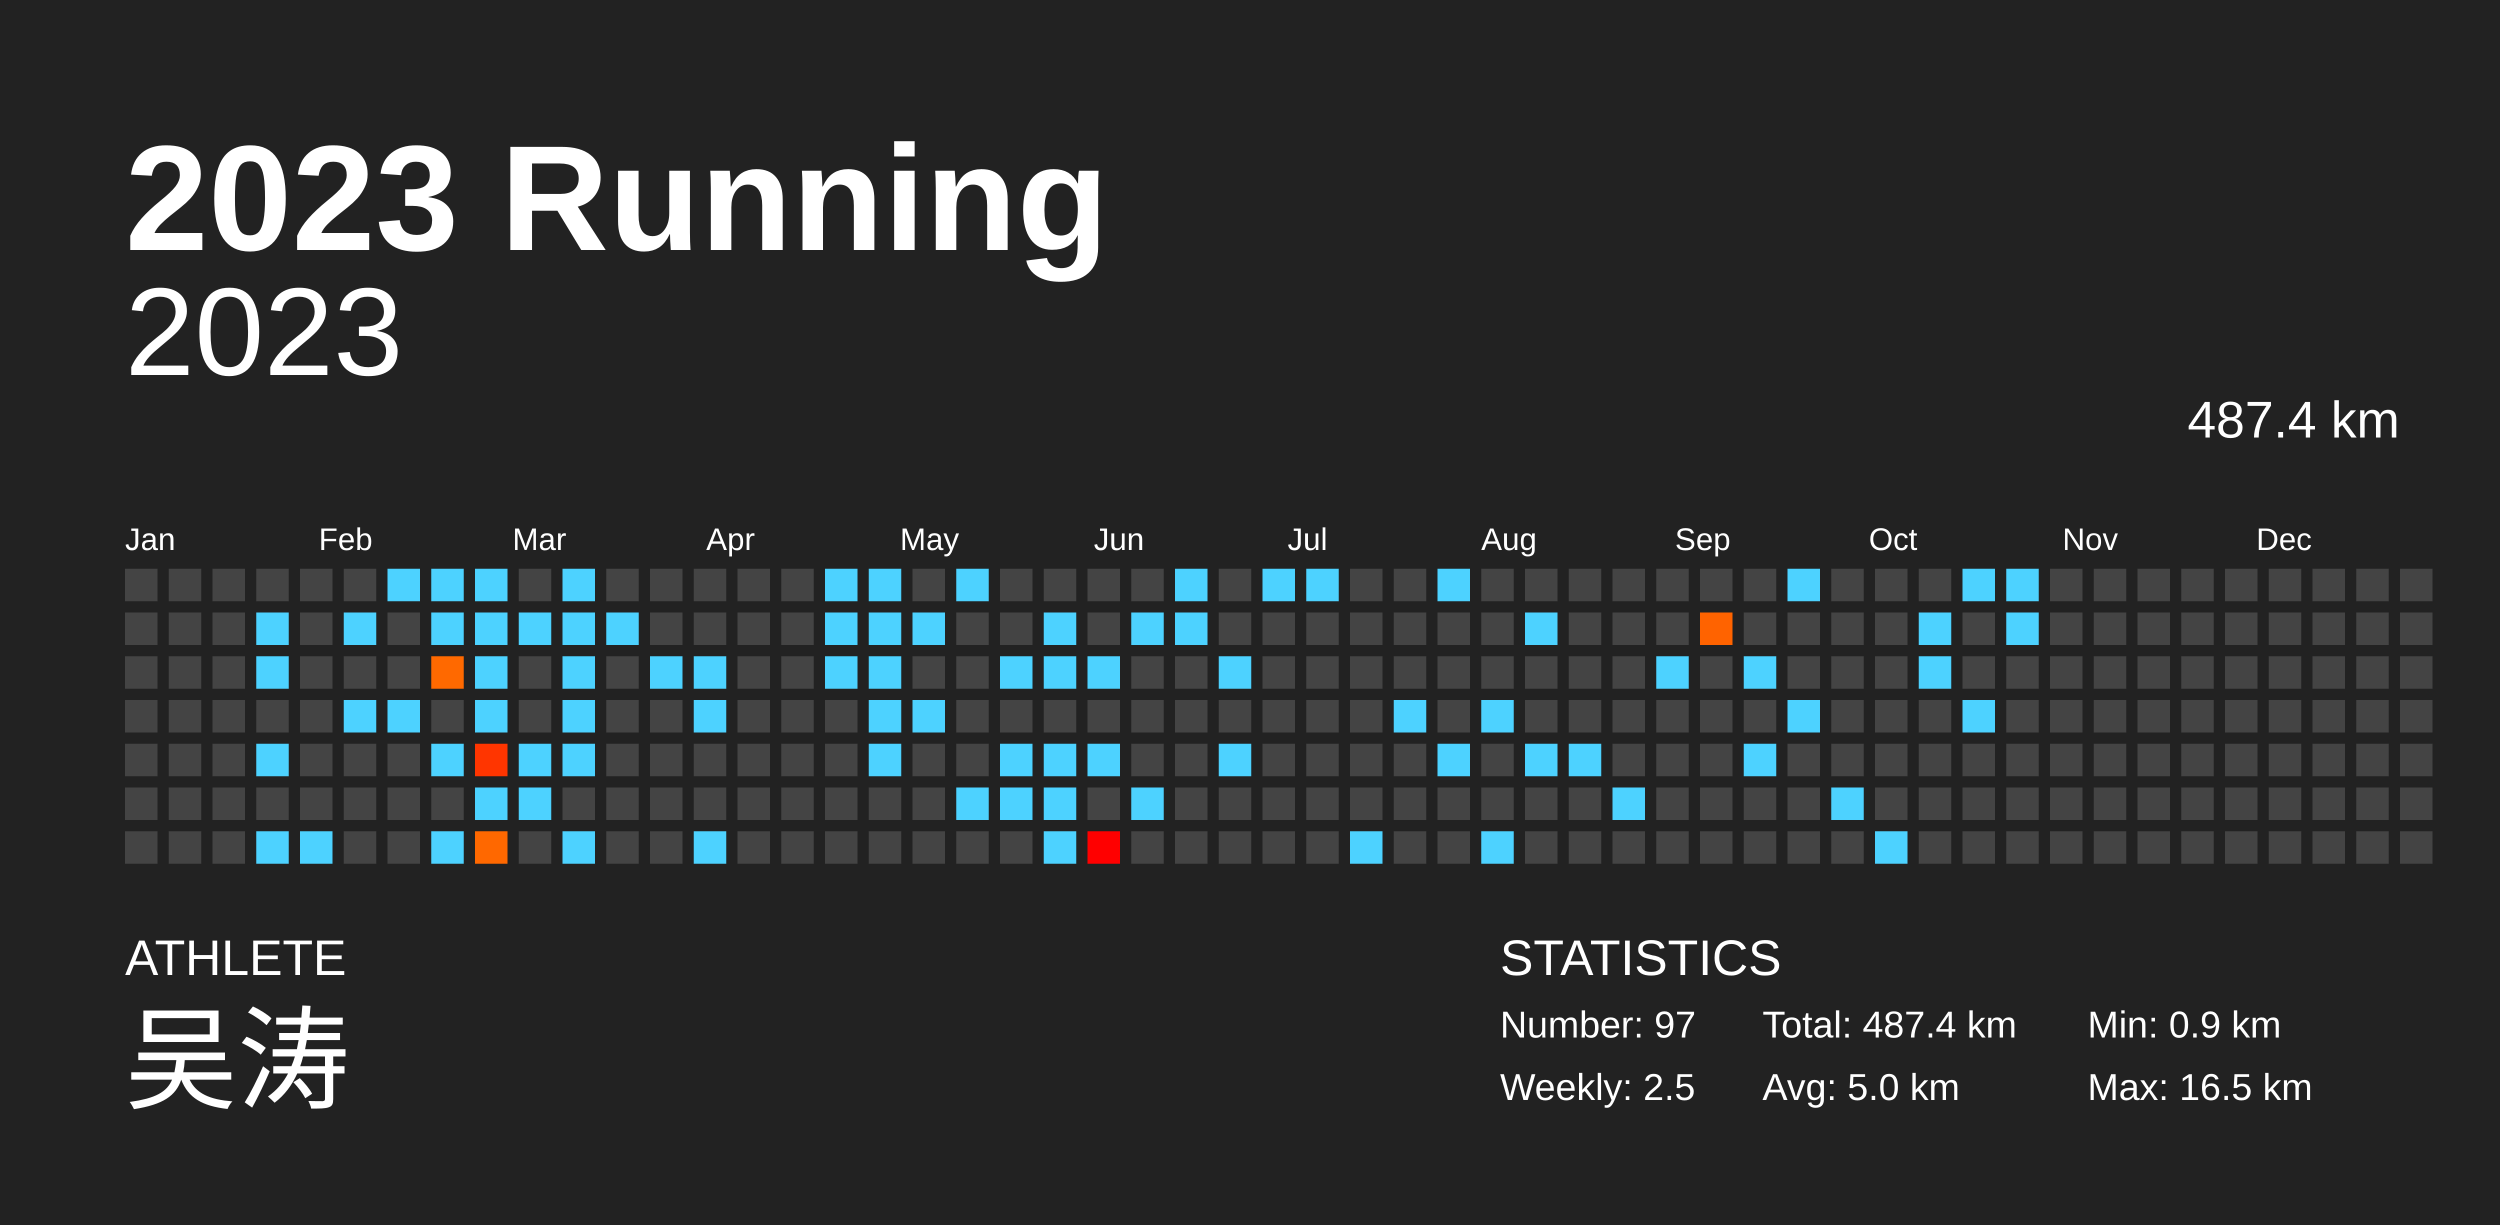
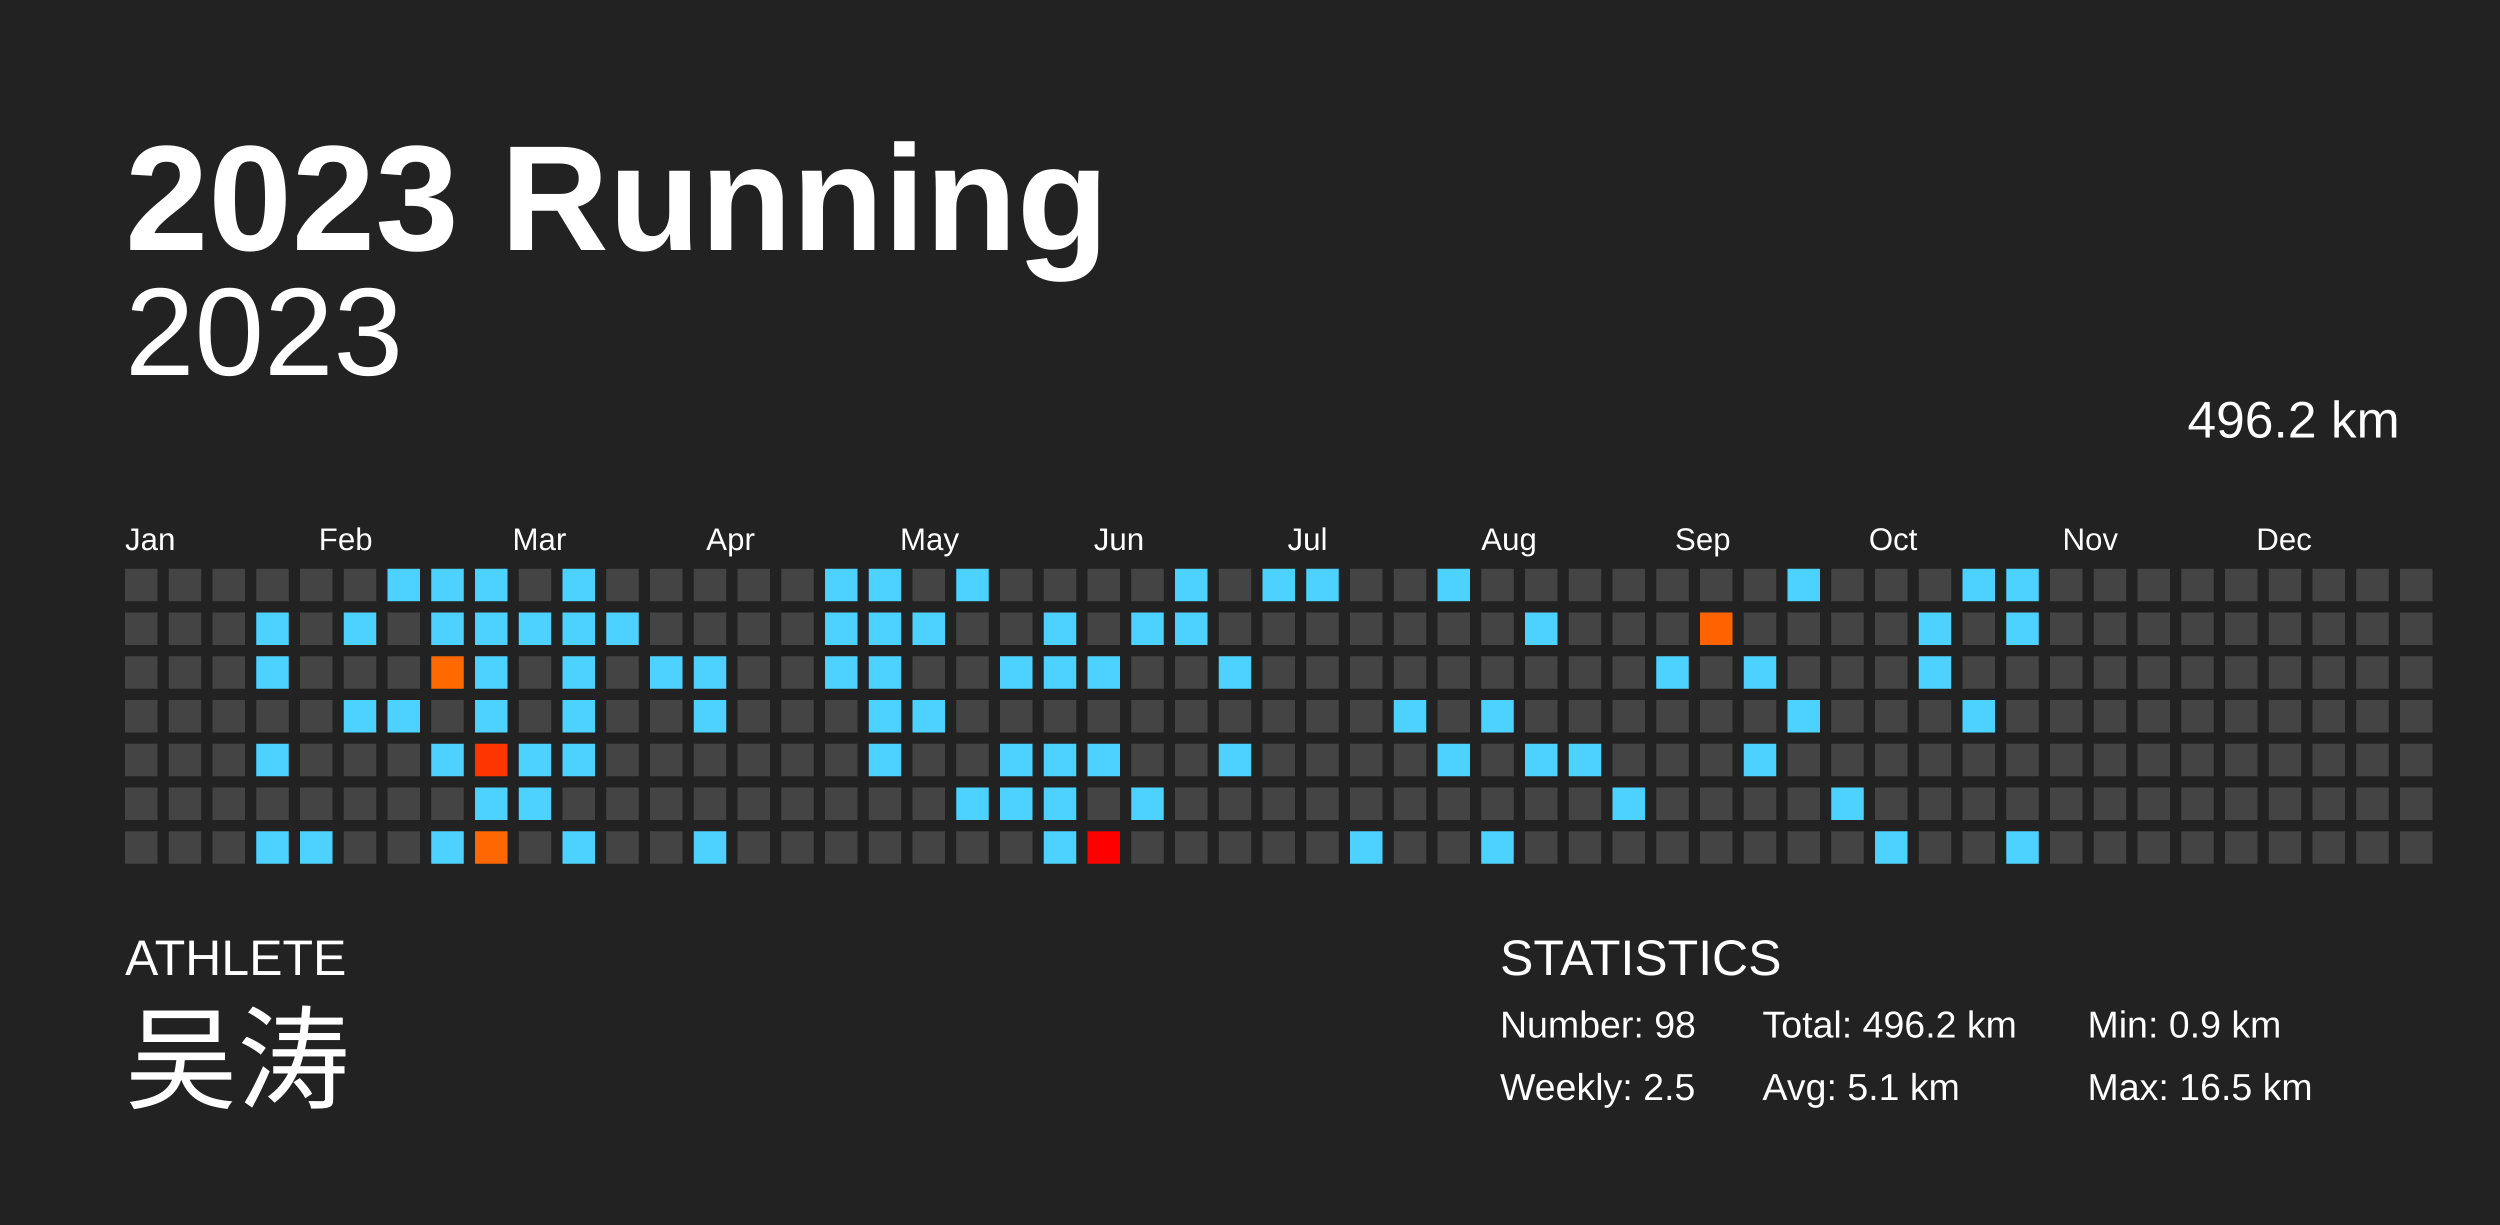
<svg xmlns="http://www.w3.org/2000/svg" baseProfile="full" height="98mm" version="1.1" viewBox="0,0,200,98" width="200mm">
  <defs />
  <rect fill="#222222" height="98" width="200" x="0" y="0" />
  <text fill="#FFFFFF" style="font-size:12px; font-family:Arial; font-weight:bold;" x="10" y="20">2023 Running</text>
  <text fill="#FFFFFF" style="font-size:4px; font-family:Arial" x="10" y="78">ATHLETE</text>
  <text fill="#FFFFFF" style="font-size:9px; font-family:Arial" x="10" y="88">吴涛</text>
  <text fill="#FFFFFF" style="font-size:4px; font-family:Arial" x="120" y="78">STATISTICS</text>
-   <text fill="#FFFFFF" style="font-size:3px; font-family:Arial" x="120" y="83">Number: 97</text>
+   <text fill="#FFFFFF" style="font-size:3px; font-family:Arial" x="120" y="83">Number: 98</text>
  <text fill="#FFFFFF" style="font-size:3px; font-family:Arial" x="120" y="88">Weekly: 2.5</text>
-   <text fill="#FFFFFF" style="font-size:3px; font-family:Arial" x="141" y="83">Total: 487.4 km</text>
-   <text fill="#FFFFFF" style="font-size:3px; font-family:Arial" x="141" y="88">Avg: 5.0 km</text>
+   <text fill="#FFFFFF" style="font-size:3px; font-family:Arial" x="141" y="83">Total: 496.2 km</text>
+   <text fill="#FFFFFF" style="font-size:3px; font-family:Arial" x="141" y="88">Avg: 5.1 km</text>
  <text fill="#FFFFFF" style="font-size:3px; font-family:Arial" x="167" y="83">Min: 0.9 km</text>
  <text fill="#FFFFFF" style="font-size:3px; font-family:Arial" x="167" y="88">Max: 16.5 km</text>
  <text alignment-baseline="hanging" fill="#FFFFFF" style="font-size:10.0px; font-family:Arial;" x="10" y="30">2023</text>
-   <text alignment-baseline="hanging" fill="#FFFFFF" style="font-size:4.125px; font-family:Arial;" x="175" y="35">487.4 km</text>
+   <text alignment-baseline="hanging" fill="#FFFFFF" style="font-size:4.125px; font-family:Arial;" x="175" y="35">496.2 km</text>
  <text fill="#FFFFFF" style="font-size:2.5px; font-family:Arial" x="10.0" y="44">Jan</text>
  <text fill="#FFFFFF" style="font-size:2.5px; font-family:Arial" x="25.5" y="44">Feb</text>
  <text fill="#FFFFFF" style="font-size:2.5px; font-family:Arial" x="41.0" y="44">Mar</text>
  <text fill="#FFFFFF" style="font-size:2.5px; font-family:Arial" x="56.5" y="44">Apr</text>
  <text fill="#FFFFFF" style="font-size:2.5px; font-family:Arial" x="72.0" y="44">May</text>
  <text fill="#FFFFFF" style="font-size:2.5px; font-family:Arial" x="87.5" y="44">Jun</text>
  <text fill="#FFFFFF" style="font-size:2.5px; font-family:Arial" x="103.0" y="44">Jul</text>
  <text fill="#FFFFFF" style="font-size:2.5px; font-family:Arial" x="118.5" y="44">Aug</text>
  <text fill="#FFFFFF" style="font-size:2.5px; font-family:Arial" x="134.0" y="44">Sep</text>
  <text fill="#FFFFFF" style="font-size:2.5px; font-family:Arial" x="149.5" y="44">Oct</text>
  <text fill="#FFFFFF" style="font-size:2.5px; font-family:Arial" x="165.0" y="44">Nov</text>
  <text fill="#FFFFFF" style="font-size:2.5px; font-family:Arial" x="180.5" y="44">Dec</text>
  <rect fill="#444444" height="2.6" width="2.6" x="10.0" y="45.5" />
  <rect fill="#444444" height="2.6" width="2.6" x="10.0" y="49.0" />
  <rect fill="#444444" height="2.6" width="2.6" x="10.0" y="52.5" />
  <rect fill="#444444" height="2.6" width="2.6" x="10.0" y="56.0" />
  <rect fill="#444444" height="2.6" width="2.6" x="10.0" y="59.5" />
  <rect fill="#444444" height="2.6" width="2.6" x="10.0" y="63.0" />
  <rect fill="#444444" height="2.6" width="2.6" x="10.0" y="66.5" />
  <rect fill="#444444" height="2.6" width="2.6" x="13.5" y="45.5" />
  <rect fill="#444444" height="2.6" width="2.6" x="13.5" y="49.0" />
  <rect fill="#444444" height="2.6" width="2.6" x="13.5" y="52.5" />
  <rect fill="#444444" height="2.6" width="2.6" x="13.5" y="56.0" />
  <rect fill="#444444" height="2.6" width="2.6" x="13.5" y="59.5" />
  <rect fill="#444444" height="2.6" width="2.6" x="13.5" y="63.0" />
  <rect fill="#444444" height="2.6" width="2.6" x="13.5" y="66.5" />
  <rect fill="#444444" height="2.6" width="2.6" x="17.0" y="45.5" />
  <rect fill="#444444" height="2.6" width="2.6" x="17.0" y="49.0" />
  <rect fill="#444444" height="2.6" width="2.6" x="17.0" y="52.5" />
  <rect fill="#444444" height="2.6" width="2.6" x="17.0" y="56.0" />
  <rect fill="#444444" height="2.6" width="2.6" x="17.0" y="59.5" />
  <rect fill="#444444" height="2.6" width="2.6" x="17.0" y="63.0" />
  <rect fill="#444444" height="2.6" width="2.6" x="17.0" y="66.5" />
  <rect fill="#444444" height="2.6" width="2.6" x="20.5" y="45.5" />
  <rect fill="#4dd2ff" height="2.6" width="2.6" x="20.5" y="49.0" />
  <rect fill="#4dd2ff" height="2.6" width="2.6" x="20.5" y="52.5" />
  <rect fill="#444444" height="2.6" width="2.6" x="20.5" y="56.0" />
  <rect fill="#4dd2ff" height="2.6" width="2.6" x="20.5" y="59.5" />
  <rect fill="#444444" height="2.6" width="2.6" x="20.5" y="63.0" />
  <rect fill="#4dd2ff" height="2.6" width="2.6" x="20.5" y="66.5" />
  <rect fill="#444444" height="2.6" width="2.6" x="24.0" y="45.5" />
  <rect fill="#444444" height="2.6" width="2.6" x="24.0" y="49.0" />
  <rect fill="#444444" height="2.6" width="2.6" x="24.0" y="52.5" />
  <rect fill="#444444" height="2.6" width="2.6" x="24.0" y="56.0" />
  <rect fill="#444444" height="2.6" width="2.6" x="24.0" y="59.5" />
  <rect fill="#444444" height="2.6" width="2.6" x="24.0" y="63.0" />
  <rect fill="#4dd2ff" height="2.6" width="2.6" x="24.0" y="66.5" />
  <rect fill="#444444" height="2.6" width="2.6" x="27.5" y="45.5" />
  <rect fill="#4dd2ff" height="2.6" width="2.6" x="27.5" y="49.0" />
  <rect fill="#444444" height="2.6" width="2.6" x="27.5" y="52.5" />
  <rect fill="#4dd2ff" height="2.6" width="2.6" x="27.5" y="56.0" />
  <rect fill="#444444" height="2.6" width="2.6" x="27.5" y="59.5" />
  <rect fill="#444444" height="2.6" width="2.6" x="27.5" y="63.0" />
  <rect fill="#444444" height="2.6" width="2.6" x="27.5" y="66.5" />
  <rect fill="#4dd2ff" height="2.6" width="2.6" x="31.0" y="45.5" />
  <rect fill="#444444" height="2.6" width="2.6" x="31.0" y="49.0" />
  <rect fill="#444444" height="2.6" width="2.6" x="31.0" y="52.5" />
  <rect fill="#4dd2ff" height="2.6" width="2.6" x="31.0" y="56.0" />
  <rect fill="#444444" height="2.6" width="2.6" x="31.0" y="59.5" />
  <rect fill="#444444" height="2.6" width="2.6" x="31.0" y="63.0" />
  <rect fill="#444444" height="2.6" width="2.6" x="31.0" y="66.5" />
  <rect fill="#4dd2ff" height="2.6" width="2.6" x="34.5" y="45.5" />
  <rect fill="#4dd2ff" height="2.6" width="2.6" x="34.5" y="49.0" />
  <rect fill="#ff6900" height="2.6" width="2.6" x="34.5" y="52.5" />
  <rect fill="#444444" height="2.6" width="2.6" x="34.5" y="56.0" />
  <rect fill="#4dd2ff" height="2.6" width="2.6" x="34.5" y="59.5" />
  <rect fill="#444444" height="2.6" width="2.6" x="34.5" y="63.0" />
  <rect fill="#4dd2ff" height="2.6" width="2.6" x="34.5" y="66.5" />
  <rect fill="#4dd2ff" height="2.6" width="2.6" x="38.0" y="45.5" />
  <rect fill="#4dd2ff" height="2.6" width="2.6" x="38.0" y="49.0" />
  <rect fill="#4dd2ff" height="2.6" width="2.6" x="38.0" y="52.5" />
  <rect fill="#4dd2ff" height="2.6" width="2.6" x="38.0" y="56.0" />
  <rect fill="#ff3500" height="2.6" width="2.6" x="38.0" y="59.5" />
  <rect fill="#4dd2ff" height="2.6" width="2.6" x="38.0" y="63.0" />
  <rect fill="#ff6800" height="2.6" width="2.6" x="38.0" y="66.5" />
  <rect fill="#444444" height="2.6" width="2.6" x="41.5" y="45.5" />
  <rect fill="#4dd2ff" height="2.6" width="2.6" x="41.5" y="49.0" />
  <rect fill="#444444" height="2.6" width="2.6" x="41.5" y="52.5" />
  <rect fill="#444444" height="2.6" width="2.6" x="41.5" y="56.0" />
  <rect fill="#4dd2ff" height="2.6" width="2.6" x="41.5" y="59.5" />
  <rect fill="#4dd2ff" height="2.6" width="2.6" x="41.5" y="63.0" />
  <rect fill="#444444" height="2.6" width="2.6" x="41.5" y="66.5" />
  <rect fill="#4dd2ff" height="2.6" width="2.6" x="45.0" y="45.5" />
  <rect fill="#4dd2ff" height="2.6" width="2.6" x="45.0" y="49.0" />
  <rect fill="#4dd2ff" height="2.6" width="2.6" x="45.0" y="52.5" />
  <rect fill="#4dd2ff" height="2.6" width="2.6" x="45.0" y="56.0" />
  <rect fill="#4dd2ff" height="2.6" width="2.6" x="45.0" y="59.5" />
  <rect fill="#444444" height="2.6" width="2.6" x="45.0" y="63.0" />
  <rect fill="#4dd2ff" height="2.6" width="2.6" x="45.0" y="66.5" />
  <rect fill="#444444" height="2.6" width="2.6" x="48.5" y="45.5" />
  <rect fill="#4dd2ff" height="2.6" width="2.6" x="48.5" y="49.0" />
  <rect fill="#444444" height="2.6" width="2.6" x="48.5" y="52.5" />
  <rect fill="#444444" height="2.6" width="2.6" x="48.5" y="56.0" />
  <rect fill="#444444" height="2.6" width="2.6" x="48.5" y="59.5" />
  <rect fill="#444444" height="2.6" width="2.6" x="48.5" y="63.0" />
  <rect fill="#444444" height="2.6" width="2.6" x="48.5" y="66.5" />
  <rect fill="#444444" height="2.6" width="2.6" x="52.0" y="45.5" />
  <rect fill="#444444" height="2.6" width="2.6" x="52.0" y="49.0" />
  <rect fill="#4dd2ff" height="2.6" width="2.6" x="52.0" y="52.5" />
  <rect fill="#444444" height="2.6" width="2.6" x="52.0" y="56.0" />
  <rect fill="#444444" height="2.6" width="2.6" x="52.0" y="59.5" />
  <rect fill="#444444" height="2.6" width="2.6" x="52.0" y="63.0" />
  <rect fill="#444444" height="2.6" width="2.6" x="52.0" y="66.5" />
  <rect fill="#444444" height="2.6" width="2.6" x="55.5" y="45.5" />
  <rect fill="#444444" height="2.6" width="2.6" x="55.5" y="49.0" />
  <rect fill="#4dd2ff" height="2.6" width="2.6" x="55.5" y="52.5" />
  <rect fill="#4dd2ff" height="2.6" width="2.6" x="55.5" y="56.0" />
  <rect fill="#444444" height="2.6" width="2.6" x="55.5" y="59.5" />
  <rect fill="#444444" height="2.6" width="2.6" x="55.5" y="63.0" />
  <rect fill="#4dd2ff" height="2.6" width="2.6" x="55.5" y="66.5" />
  <rect fill="#444444" height="2.6" width="2.6" x="59.0" y="45.5" />
  <rect fill="#444444" height="2.6" width="2.6" x="59.0" y="49.0" />
  <rect fill="#444444" height="2.6" width="2.6" x="59.0" y="52.5" />
  <rect fill="#444444" height="2.6" width="2.6" x="59.0" y="56.0" />
  <rect fill="#444444" height="2.6" width="2.6" x="59.0" y="59.5" />
  <rect fill="#444444" height="2.6" width="2.6" x="59.0" y="63.0" />
  <rect fill="#444444" height="2.6" width="2.6" x="59.0" y="66.5" />
  <rect fill="#444444" height="2.6" width="2.6" x="62.5" y="45.5" />
  <rect fill="#444444" height="2.6" width="2.6" x="62.5" y="49.0" />
  <rect fill="#444444" height="2.6" width="2.6" x="62.5" y="52.5" />
  <rect fill="#444444" height="2.6" width="2.6" x="62.5" y="56.0" />
  <rect fill="#444444" height="2.6" width="2.6" x="62.5" y="59.5" />
  <rect fill="#444444" height="2.6" width="2.6" x="62.5" y="63.0" />
  <rect fill="#444444" height="2.6" width="2.6" x="62.5" y="66.5" />
  <rect fill="#4dd2ff" height="2.6" width="2.6" x="66.0" y="45.5" />
  <rect fill="#4dd2ff" height="2.6" width="2.6" x="66.0" y="49.0" />
  <rect fill="#4dd2ff" height="2.6" width="2.6" x="66.0" y="52.5" />
  <rect fill="#444444" height="2.6" width="2.6" x="66.0" y="56.0" />
  <rect fill="#444444" height="2.6" width="2.6" x="66.0" y="59.5" />
  <rect fill="#444444" height="2.6" width="2.6" x="66.0" y="63.0" />
  <rect fill="#444444" height="2.6" width="2.6" x="66.0" y="66.5" />
  <rect fill="#4dd2ff" height="2.6" width="2.6" x="69.5" y="45.5" />
  <rect fill="#4dd2ff" height="2.6" width="2.6" x="69.5" y="49.0" />
  <rect fill="#4dd2ff" height="2.6" width="2.6" x="69.5" y="52.5" />
  <rect fill="#4dd2ff" height="2.6" width="2.6" x="69.5" y="56.0" />
  <rect fill="#4dd2ff" height="2.6" width="2.6" x="69.5" y="59.5" />
  <rect fill="#444444" height="2.6" width="2.6" x="69.5" y="63.0" />
  <rect fill="#444444" height="2.6" width="2.6" x="69.5" y="66.5" />
  <rect fill="#444444" height="2.6" width="2.6" x="73.0" y="45.5" />
  <rect fill="#4dd2ff" height="2.6" width="2.6" x="73.0" y="49.0" />
  <rect fill="#444444" height="2.6" width="2.6" x="73.0" y="52.5" />
  <rect fill="#4dd2ff" height="2.6" width="2.6" x="73.0" y="56.0" />
  <rect fill="#444444" height="2.6" width="2.6" x="73.0" y="59.5" />
  <rect fill="#444444" height="2.6" width="2.6" x="73.0" y="63.0" />
  <rect fill="#444444" height="2.6" width="2.6" x="73.0" y="66.5" />
  <rect fill="#4dd2ff" height="2.6" width="2.6" x="76.5" y="45.5" />
  <rect fill="#444444" height="2.6" width="2.6" x="76.5" y="49.0" />
  <rect fill="#444444" height="2.6" width="2.6" x="76.5" y="52.5" />
  <rect fill="#444444" height="2.6" width="2.6" x="76.5" y="56.0" />
  <rect fill="#444444" height="2.6" width="2.6" x="76.5" y="59.5" />
  <rect fill="#4dd2ff" height="2.6" width="2.6" x="76.5" y="63.0" />
  <rect fill="#444444" height="2.6" width="2.6" x="76.5" y="66.5" />
  <rect fill="#444444" height="2.6" width="2.6" x="80.0" y="45.5" />
  <rect fill="#444444" height="2.6" width="2.6" x="80.0" y="49.0" />
  <rect fill="#4dd2ff" height="2.6" width="2.6" x="80.0" y="52.5" />
  <rect fill="#444444" height="2.6" width="2.6" x="80.0" y="56.0" />
  <rect fill="#4dd2ff" height="2.6" width="2.6" x="80.0" y="59.5" />
  <rect fill="#4dd2ff" height="2.6" width="2.6" x="80.0" y="63.0" />
  <rect fill="#444444" height="2.6" width="2.6" x="80.0" y="66.5" />
  <rect fill="#444444" height="2.6" width="2.6" x="83.5" y="45.5" />
  <rect fill="#4dd2ff" height="2.6" width="2.6" x="83.5" y="49.0" />
  <rect fill="#4dd2ff" height="2.6" width="2.6" x="83.5" y="52.5" />
  <rect fill="#444444" height="2.6" width="2.6" x="83.5" y="56.0" />
  <rect fill="#4dd2ff" height="2.6" width="2.6" x="83.5" y="59.5" />
  <rect fill="#4dd2ff" height="2.6" width="2.6" x="83.5" y="63.0" />
  <rect fill="#4dd2ff" height="2.6" width="2.6" x="83.5" y="66.5" />
  <rect fill="#444444" height="2.6" width="2.6" x="87.0" y="45.5" />
  <rect fill="#444444" height="2.6" width="2.6" x="87.0" y="49.0" />
  <rect fill="#4dd2ff" height="2.6" width="2.6" x="87.0" y="52.5" />
  <rect fill="#444444" height="2.6" width="2.6" x="87.0" y="56.0" />
  <rect fill="#4dd2ff" height="2.6" width="2.6" x="87.0" y="59.5" />
  <rect fill="#444444" height="2.6" width="2.6" x="87.0" y="63.0" />
  <rect fill="#ff0000" height="2.6" width="2.6" x="87.0" y="66.5" />
  <rect fill="#444444" height="2.6" width="2.6" x="90.5" y="45.5" />
  <rect fill="#4dd2ff" height="2.6" width="2.6" x="90.5" y="49.0" />
  <rect fill="#444444" height="2.6" width="2.6" x="90.5" y="52.5" />
  <rect fill="#444444" height="2.6" width="2.6" x="90.5" y="56.0" />
  <rect fill="#444444" height="2.6" width="2.6" x="90.5" y="59.5" />
  <rect fill="#4dd2ff" height="2.6" width="2.6" x="90.5" y="63.0" />
  <rect fill="#444444" height="2.6" width="2.6" x="90.5" y="66.5" />
  <rect fill="#4dd2ff" height="2.6" width="2.6" x="94.0" y="45.5" />
  <rect fill="#4dd2ff" height="2.6" width="2.6" x="94.0" y="49.0" />
  <rect fill="#444444" height="2.6" width="2.6" x="94.0" y="52.5" />
  <rect fill="#444444" height="2.6" width="2.6" x="94.0" y="56.0" />
  <rect fill="#444444" height="2.6" width="2.6" x="94.0" y="59.5" />
  <rect fill="#444444" height="2.6" width="2.6" x="94.0" y="63.0" />
  <rect fill="#444444" height="2.6" width="2.6" x="94.0" y="66.5" />
  <rect fill="#444444" height="2.6" width="2.6" x="97.5" y="45.5" />
  <rect fill="#444444" height="2.6" width="2.6" x="97.5" y="49.0" />
  <rect fill="#4dd2ff" height="2.6" width="2.6" x="97.5" y="52.5" />
  <rect fill="#444444" height="2.6" width="2.6" x="97.5" y="56.0" />
  <rect fill="#4dd2ff" height="2.6" width="2.6" x="97.5" y="59.5" />
  <rect fill="#444444" height="2.6" width="2.6" x="97.5" y="63.0" />
  <rect fill="#444444" height="2.6" width="2.6" x="97.5" y="66.5" />
  <rect fill="#4dd2ff" height="2.6" width="2.6" x="101.0" y="45.5" />
  <rect fill="#444444" height="2.6" width="2.6" x="101.0" y="49.0" />
  <rect fill="#444444" height="2.6" width="2.6" x="101.0" y="52.5" />
  <rect fill="#444444" height="2.6" width="2.6" x="101.0" y="56.0" />
  <rect fill="#444444" height="2.6" width="2.6" x="101.0" y="59.5" />
  <rect fill="#444444" height="2.6" width="2.6" x="101.0" y="63.0" />
  <rect fill="#444444" height="2.6" width="2.6" x="101.0" y="66.5" />
  <rect fill="#4dd2ff" height="2.6" width="2.6" x="104.5" y="45.5" />
  <rect fill="#444444" height="2.6" width="2.6" x="104.5" y="49.0" />
  <rect fill="#444444" height="2.6" width="2.6" x="104.5" y="52.5" />
  <rect fill="#444444" height="2.6" width="2.6" x="104.5" y="56.0" />
  <rect fill="#444444" height="2.6" width="2.6" x="104.5" y="59.5" />
  <rect fill="#444444" height="2.6" width="2.6" x="104.5" y="63.0" />
  <rect fill="#444444" height="2.6" width="2.6" x="104.5" y="66.5" />
  <rect fill="#444444" height="2.6" width="2.6" x="108.0" y="45.5" />
  <rect fill="#444444" height="2.6" width="2.6" x="108.0" y="49.0" />
  <rect fill="#444444" height="2.6" width="2.6" x="108.0" y="52.5" />
  <rect fill="#444444" height="2.6" width="2.6" x="108.0" y="56.0" />
  <rect fill="#444444" height="2.6" width="2.6" x="108.0" y="59.5" />
  <rect fill="#444444" height="2.6" width="2.6" x="108.0" y="63.0" />
  <rect fill="#4dd2ff" height="2.6" width="2.6" x="108.0" y="66.5" />
  <rect fill="#444444" height="2.6" width="2.6" x="111.5" y="45.5" />
  <rect fill="#444444" height="2.6" width="2.6" x="111.5" y="49.0" />
  <rect fill="#444444" height="2.6" width="2.6" x="111.5" y="52.5" />
  <rect fill="#4dd2ff" height="2.6" width="2.6" x="111.5" y="56.0" />
  <rect fill="#444444" height="2.6" width="2.6" x="111.5" y="59.5" />
  <rect fill="#444444" height="2.6" width="2.6" x="111.5" y="63.0" />
  <rect fill="#444444" height="2.6" width="2.6" x="111.5" y="66.5" />
  <rect fill="#4dd2ff" height="2.6" width="2.6" x="115.0" y="45.5" />
  <rect fill="#444444" height="2.6" width="2.6" x="115.0" y="49.0" />
  <rect fill="#444444" height="2.6" width="2.6" x="115.0" y="52.5" />
  <rect fill="#444444" height="2.6" width="2.6" x="115.0" y="56.0" />
  <rect fill="#4dd2ff" height="2.6" width="2.6" x="115.0" y="59.5" />
  <rect fill="#444444" height="2.6" width="2.6" x="115.0" y="63.0" />
  <rect fill="#444444" height="2.6" width="2.6" x="115.0" y="66.5" />
  <rect fill="#444444" height="2.6" width="2.6" x="118.5" y="45.5" />
  <rect fill="#444444" height="2.6" width="2.6" x="118.5" y="49.0" />
  <rect fill="#444444" height="2.6" width="2.6" x="118.5" y="52.5" />
  <rect fill="#4dd2ff" height="2.6" width="2.6" x="118.5" y="56.0" />
  <rect fill="#444444" height="2.6" width="2.6" x="118.5" y="59.5" />
  <rect fill="#444444" height="2.6" width="2.6" x="118.5" y="63.0" />
  <rect fill="#4dd2ff" height="2.6" width="2.6" x="118.5" y="66.5" />
  <rect fill="#444444" height="2.6" width="2.6" x="122.0" y="45.5" />
  <rect fill="#4dd2ff" height="2.6" width="2.6" x="122.0" y="49.0" />
  <rect fill="#444444" height="2.6" width="2.6" x="122.0" y="52.5" />
  <rect fill="#444444" height="2.6" width="2.6" x="122.0" y="56.0" />
  <rect fill="#4dd2ff" height="2.6" width="2.6" x="122.0" y="59.5" />
  <rect fill="#444444" height="2.6" width="2.6" x="122.0" y="63.0" />
  <rect fill="#444444" height="2.6" width="2.6" x="122.0" y="66.5" />
  <rect fill="#444444" height="2.6" width="2.6" x="125.5" y="45.5" />
  <rect fill="#444444" height="2.6" width="2.6" x="125.5" y="49.0" />
  <rect fill="#444444" height="2.6" width="2.6" x="125.5" y="52.5" />
  <rect fill="#444444" height="2.6" width="2.6" x="125.5" y="56.0" />
  <rect fill="#4dd2ff" height="2.6" width="2.6" x="125.5" y="59.5" />
  <rect fill="#444444" height="2.6" width="2.6" x="125.5" y="63.0" />
  <rect fill="#444444" height="2.6" width="2.6" x="125.5" y="66.5" />
  <rect fill="#444444" height="2.6" width="2.6" x="129.0" y="45.5" />
  <rect fill="#444444" height="2.6" width="2.6" x="129.0" y="49.0" />
  <rect fill="#444444" height="2.6" width="2.6" x="129.0" y="52.5" />
  <rect fill="#444444" height="2.6" width="2.6" x="129.0" y="56.0" />
  <rect fill="#444444" height="2.6" width="2.6" x="129.0" y="59.5" />
  <rect fill="#4dd2ff" height="2.6" width="2.6" x="129.0" y="63.0" />
  <rect fill="#444444" height="2.6" width="2.6" x="129.0" y="66.5" />
  <rect fill="#444444" height="2.6" width="2.6" x="132.5" y="45.5" />
  <rect fill="#444444" height="2.6" width="2.6" x="132.5" y="49.0" />
  <rect fill="#4dd2ff" height="2.6" width="2.6" x="132.5" y="52.5" />
  <rect fill="#444444" height="2.6" width="2.6" x="132.5" y="56.0" />
  <rect fill="#444444" height="2.6" width="2.6" x="132.5" y="59.5" />
  <rect fill="#444444" height="2.6" width="2.6" x="132.5" y="63.0" />
  <rect fill="#444444" height="2.6" width="2.6" x="132.5" y="66.5" />
  <rect fill="#444444" height="2.6" width="2.6" x="136.0" y="45.5" />
  <rect fill="#ff6300" height="2.6" width="2.6" x="136.0" y="49.0" />
  <rect fill="#444444" height="2.6" width="2.6" x="136.0" y="52.5" />
  <rect fill="#444444" height="2.6" width="2.6" x="136.0" y="56.0" />
  <rect fill="#444444" height="2.6" width="2.6" x="136.0" y="59.5" />
  <rect fill="#444444" height="2.6" width="2.6" x="136.0" y="63.0" />
  <rect fill="#444444" height="2.6" width="2.6" x="136.0" y="66.5" />
  <rect fill="#444444" height="2.6" width="2.6" x="139.5" y="45.5" />
  <rect fill="#444444" height="2.6" width="2.6" x="139.5" y="49.0" />
  <rect fill="#4dd2ff" height="2.6" width="2.6" x="139.5" y="52.5" />
  <rect fill="#444444" height="2.6" width="2.6" x="139.5" y="56.0" />
  <rect fill="#4dd2ff" height="2.6" width="2.6" x="139.5" y="59.5" />
  <rect fill="#444444" height="2.6" width="2.6" x="139.5" y="63.0" />
  <rect fill="#444444" height="2.6" width="2.6" x="139.5" y="66.5" />
  <rect fill="#4dd2ff" height="2.6" width="2.6" x="143.0" y="45.5" />
  <rect fill="#444444" height="2.6" width="2.6" x="143.0" y="49.0" />
  <rect fill="#444444" height="2.6" width="2.6" x="143.0" y="52.5" />
  <rect fill="#4dd2ff" height="2.6" width="2.6" x="143.0" y="56.0" />
  <rect fill="#444444" height="2.6" width="2.6" x="143.0" y="59.5" />
  <rect fill="#444444" height="2.6" width="2.6" x="143.0" y="63.0" />
  <rect fill="#444444" height="2.6" width="2.6" x="143.0" y="66.5" />
  <rect fill="#444444" height="2.6" width="2.6" x="146.5" y="45.5" />
  <rect fill="#444444" height="2.6" width="2.6" x="146.5" y="49.0" />
  <rect fill="#444444" height="2.6" width="2.6" x="146.5" y="52.5" />
  <rect fill="#444444" height="2.6" width="2.6" x="146.5" y="56.0" />
  <rect fill="#444444" height="2.6" width="2.6" x="146.5" y="59.5" />
  <rect fill="#4dd2ff" height="2.6" width="2.6" x="146.5" y="63.0" />
  <rect fill="#444444" height="2.6" width="2.6" x="146.5" y="66.5" />
  <rect fill="#444444" height="2.6" width="2.6" x="150.0" y="45.5" />
  <rect fill="#444444" height="2.6" width="2.6" x="150.0" y="49.0" />
  <rect fill="#444444" height="2.6" width="2.6" x="150.0" y="52.5" />
  <rect fill="#444444" height="2.6" width="2.6" x="150.0" y="56.0" />
  <rect fill="#444444" height="2.6" width="2.6" x="150.0" y="59.5" />
  <rect fill="#444444" height="2.6" width="2.6" x="150.0" y="63.0" />
  <rect fill="#4dd2ff" height="2.6" width="2.6" x="150.0" y="66.5" />
  <rect fill="#444444" height="2.6" width="2.6" x="153.5" y="45.5" />
  <rect fill="#4dd2ff" height="2.6" width="2.6" x="153.5" y="49.0" />
  <rect fill="#4dd2ff" height="2.6" width="2.6" x="153.5" y="52.5" />
  <rect fill="#444444" height="2.6" width="2.6" x="153.5" y="56.0" />
  <rect fill="#444444" height="2.6" width="2.6" x="153.5" y="59.5" />
  <rect fill="#444444" height="2.6" width="2.6" x="153.5" y="63.0" />
  <rect fill="#444444" height="2.6" width="2.6" x="153.5" y="66.5" />
  <rect fill="#4dd2ff" height="2.6" width="2.6" x="157.0" y="45.5" />
  <rect fill="#444444" height="2.6" width="2.6" x="157.0" y="49.0" />
  <rect fill="#444444" height="2.6" width="2.6" x="157.0" y="52.5" />
  <rect fill="#4dd2ff" height="2.6" width="2.6" x="157.0" y="56.0" />
  <rect fill="#444444" height="2.6" width="2.6" x="157.0" y="59.5" />
  <rect fill="#444444" height="2.6" width="2.6" x="157.0" y="63.0" />
  <rect fill="#444444" height="2.6" width="2.6" x="157.0" y="66.5" />
  <rect fill="#4dd2ff" height="2.6" width="2.6" x="160.5" y="45.5" />
  <rect fill="#4dd2ff" height="2.6" width="2.6" x="160.5" y="49.0" />
  <rect fill="#444444" height="2.6" width="2.6" x="160.5" y="52.5" />
  <rect fill="#444444" height="2.6" width="2.6" x="160.5" y="56.0" />
  <rect fill="#444444" height="2.6" width="2.6" x="160.5" y="59.5" />
  <rect fill="#444444" height="2.6" width="2.6" x="160.5" y="63.0" />
-   <rect fill="#444444" height="2.6" width="2.6" x="160.5" y="66.5" />
+   <rect fill="#4dd2ff" height="2.6" width="2.6" x="160.5" y="66.5" />
  <rect fill="#444444" height="2.6" width="2.6" x="164.0" y="45.5" />
  <rect fill="#444444" height="2.6" width="2.6" x="164.0" y="49.0" />
  <rect fill="#444444" height="2.6" width="2.6" x="164.0" y="52.5" />
  <rect fill="#444444" height="2.6" width="2.6" x="164.0" y="56.0" />
  <rect fill="#444444" height="2.6" width="2.6" x="164.0" y="59.5" />
  <rect fill="#444444" height="2.6" width="2.6" x="164.0" y="63.0" />
  <rect fill="#444444" height="2.6" width="2.6" x="164.0" y="66.5" />
  <rect fill="#444444" height="2.6" width="2.6" x="167.5" y="45.5" />
  <rect fill="#444444" height="2.6" width="2.6" x="167.5" y="49.0" />
  <rect fill="#444444" height="2.6" width="2.6" x="167.5" y="52.5" />
  <rect fill="#444444" height="2.6" width="2.6" x="167.5" y="56.0" />
  <rect fill="#444444" height="2.6" width="2.6" x="167.5" y="59.5" />
  <rect fill="#444444" height="2.6" width="2.6" x="167.5" y="63.0" />
  <rect fill="#444444" height="2.6" width="2.6" x="167.5" y="66.5" />
  <rect fill="#444444" height="2.6" width="2.6" x="171.0" y="45.5" />
  <rect fill="#444444" height="2.6" width="2.6" x="171.0" y="49.0" />
  <rect fill="#444444" height="2.6" width="2.6" x="171.0" y="52.5" />
  <rect fill="#444444" height="2.6" width="2.6" x="171.0" y="56.0" />
  <rect fill="#444444" height="2.6" width="2.6" x="171.0" y="59.5" />
  <rect fill="#444444" height="2.6" width="2.6" x="171.0" y="63.0" />
  <rect fill="#444444" height="2.6" width="2.6" x="171.0" y="66.5" />
  <rect fill="#444444" height="2.6" width="2.6" x="174.5" y="45.5" />
  <rect fill="#444444" height="2.6" width="2.6" x="174.5" y="49.0" />
  <rect fill="#444444" height="2.6" width="2.6" x="174.5" y="52.5" />
  <rect fill="#444444" height="2.6" width="2.6" x="174.5" y="56.0" />
  <rect fill="#444444" height="2.6" width="2.6" x="174.5" y="59.5" />
  <rect fill="#444444" height="2.6" width="2.6" x="174.5" y="63.0" />
  <rect fill="#444444" height="2.6" width="2.6" x="174.5" y="66.5" />
  <rect fill="#444444" height="2.6" width="2.6" x="178.0" y="45.5" />
  <rect fill="#444444" height="2.6" width="2.6" x="178.0" y="49.0" />
  <rect fill="#444444" height="2.6" width="2.6" x="178.0" y="52.5" />
  <rect fill="#444444" height="2.6" width="2.6" x="178.0" y="56.0" />
  <rect fill="#444444" height="2.6" width="2.6" x="178.0" y="59.5" />
  <rect fill="#444444" height="2.6" width="2.6" x="178.0" y="63.0" />
  <rect fill="#444444" height="2.6" width="2.6" x="178.0" y="66.5" />
  <rect fill="#444444" height="2.6" width="2.6" x="181.5" y="45.5" />
  <rect fill="#444444" height="2.6" width="2.6" x="181.5" y="49.0" />
  <rect fill="#444444" height="2.6" width="2.6" x="181.5" y="52.5" />
  <rect fill="#444444" height="2.6" width="2.6" x="181.5" y="56.0" />
  <rect fill="#444444" height="2.6" width="2.6" x="181.5" y="59.5" />
  <rect fill="#444444" height="2.6" width="2.6" x="181.5" y="63.0" />
  <rect fill="#444444" height="2.6" width="2.6" x="181.5" y="66.5" />
  <rect fill="#444444" height="2.6" width="2.6" x="185.0" y="45.5" />
  <rect fill="#444444" height="2.6" width="2.6" x="185.0" y="49.0" />
  <rect fill="#444444" height="2.6" width="2.6" x="185.0" y="52.5" />
  <rect fill="#444444" height="2.6" width="2.6" x="185.0" y="56.0" />
  <rect fill="#444444" height="2.6" width="2.6" x="185.0" y="59.5" />
  <rect fill="#444444" height="2.6" width="2.6" x="185.0" y="63.0" />
  <rect fill="#444444" height="2.6" width="2.6" x="185.0" y="66.5" />
  <rect fill="#444444" height="2.6" width="2.6" x="188.5" y="45.5" />
  <rect fill="#444444" height="2.6" width="2.6" x="188.5" y="49.0" />
  <rect fill="#444444" height="2.6" width="2.6" x="188.5" y="52.5" />
  <rect fill="#444444" height="2.6" width="2.6" x="188.5" y="56.0" />
  <rect fill="#444444" height="2.6" width="2.6" x="188.5" y="59.5" />
  <rect fill="#444444" height="2.6" width="2.6" x="188.5" y="63.0" />
  <rect fill="#444444" height="2.6" width="2.6" x="188.5" y="66.5" />
  <rect fill="#444444" height="2.6" width="2.6" x="192.0" y="45.5" />
  <rect fill="#444444" height="2.6" width="2.6" x="192.0" y="49.0" />
  <rect fill="#444444" height="2.6" width="2.6" x="192.0" y="52.5" />
  <rect fill="#444444" height="2.6" width="2.6" x="192.0" y="56.0" />
  <rect fill="#444444" height="2.6" width="2.6" x="192.0" y="59.5" />
  <rect fill="#444444" height="2.6" width="2.6" x="192.0" y="63.0" />
  <rect fill="#444444" height="2.6" width="2.6" x="192.0" y="66.5" />
</svg>
